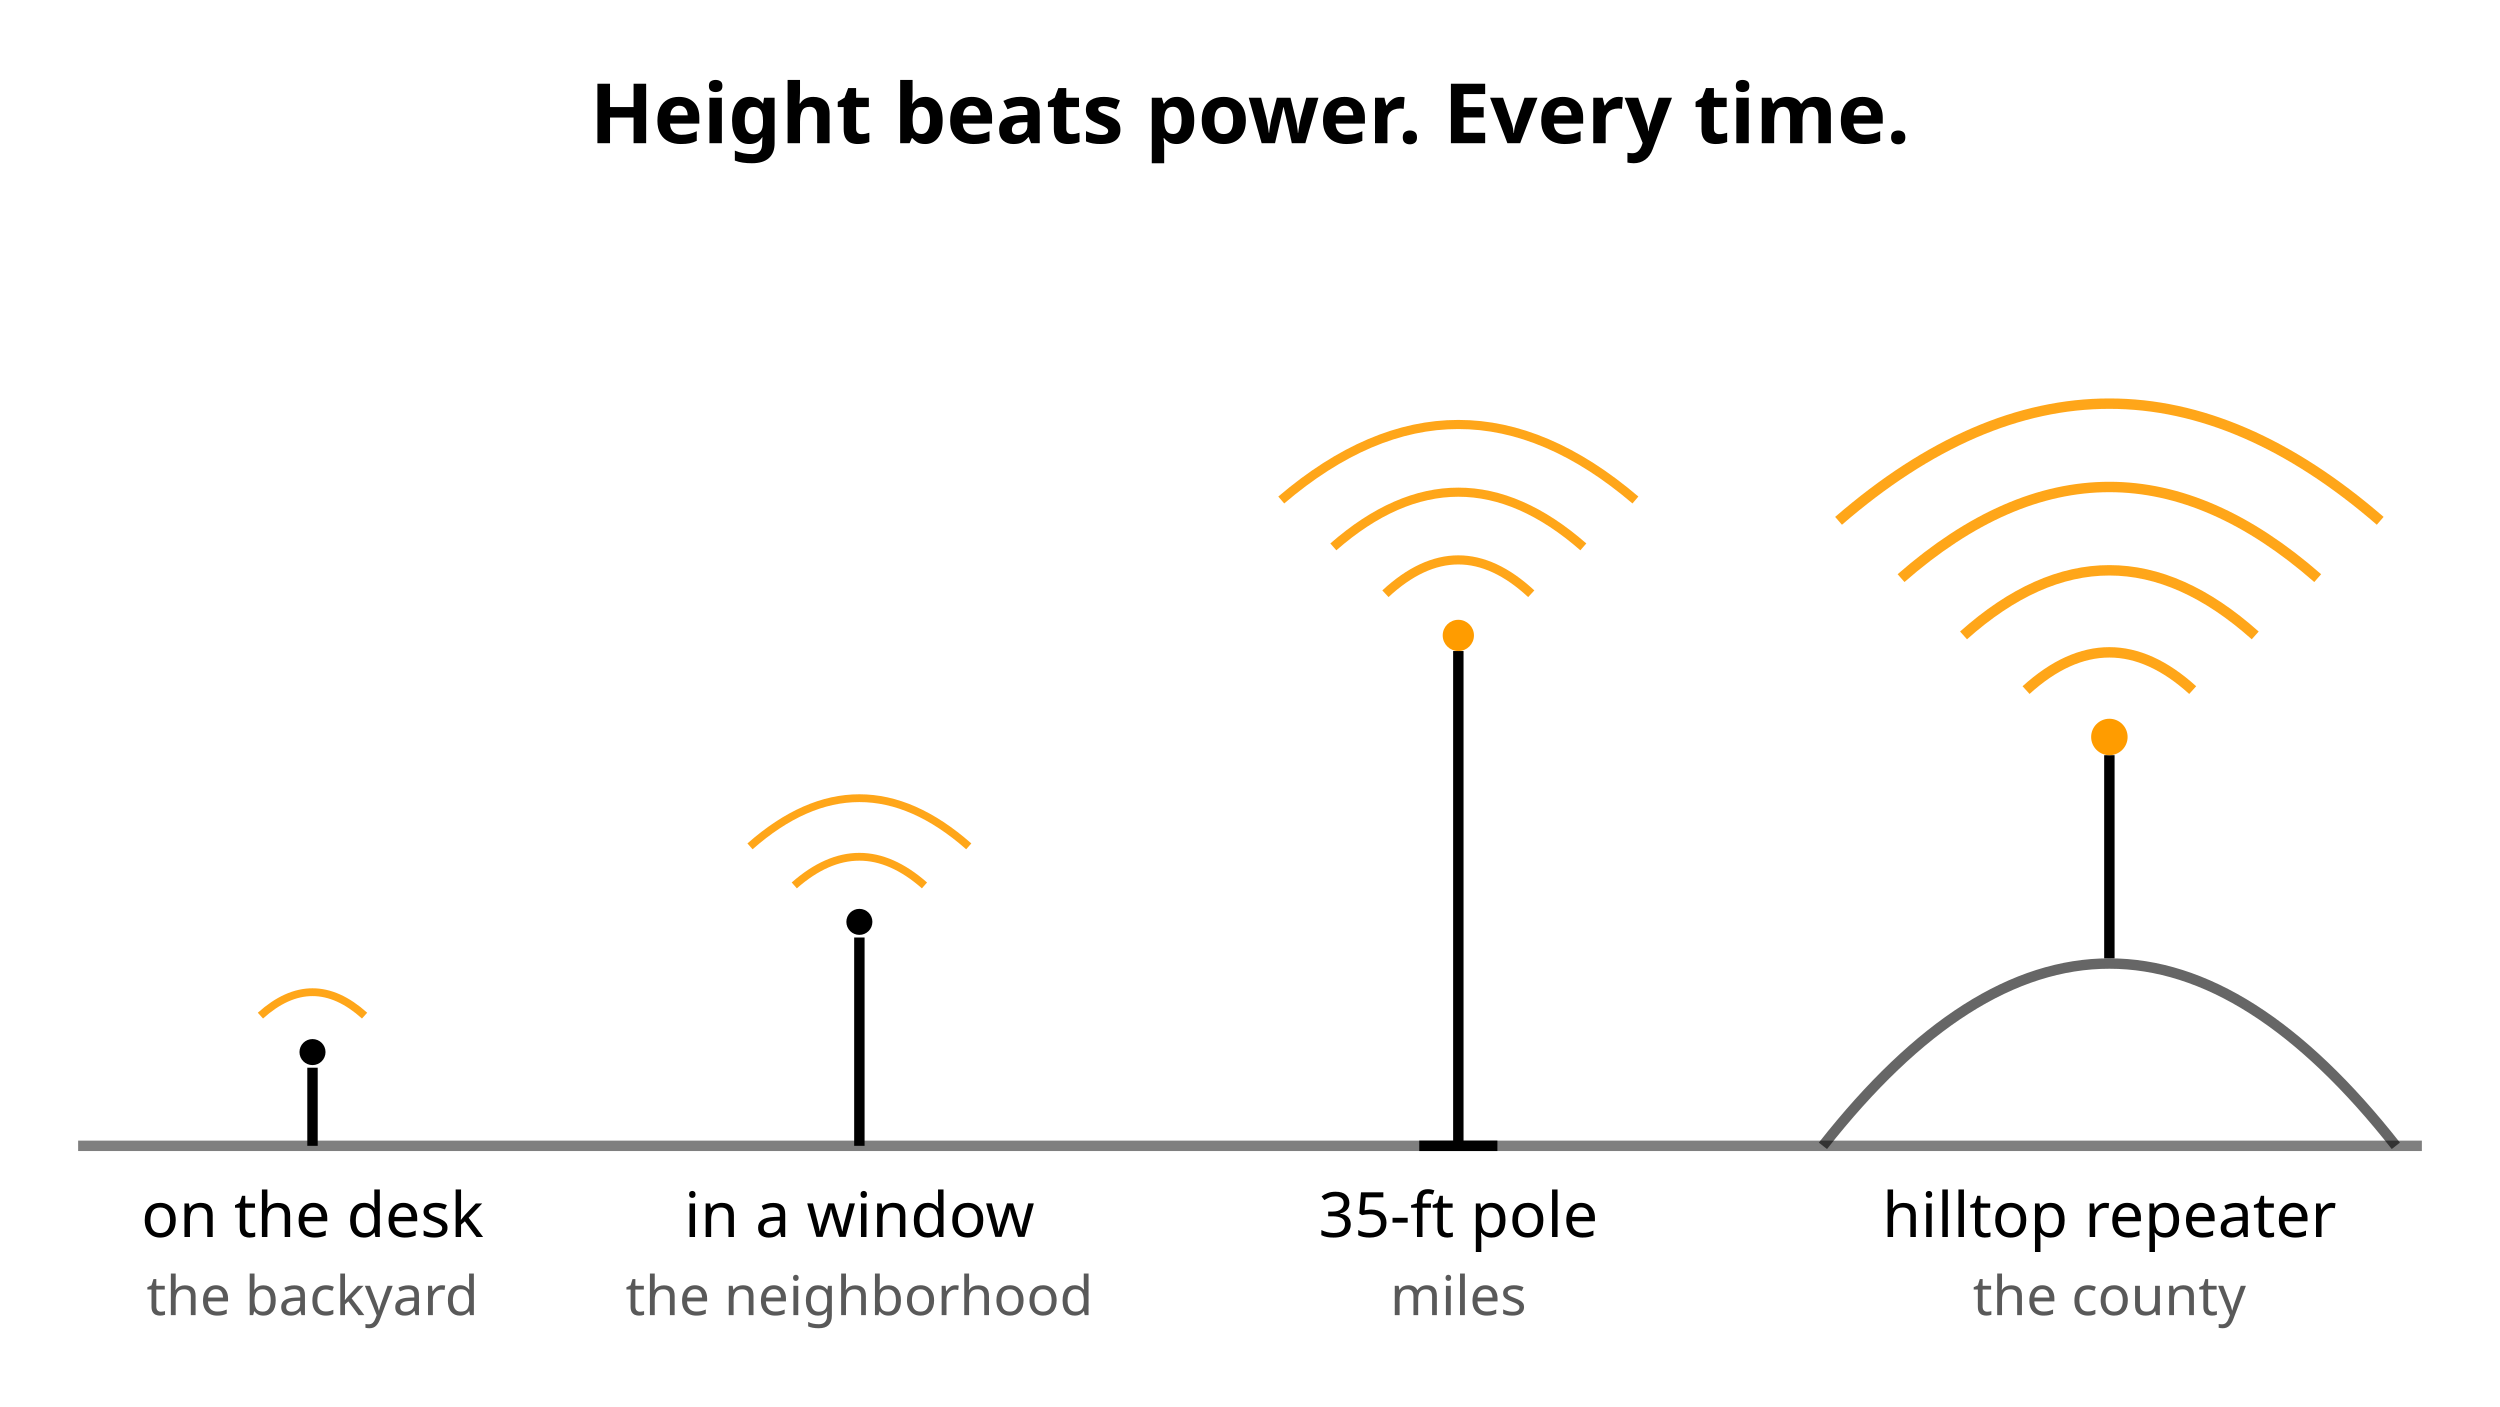
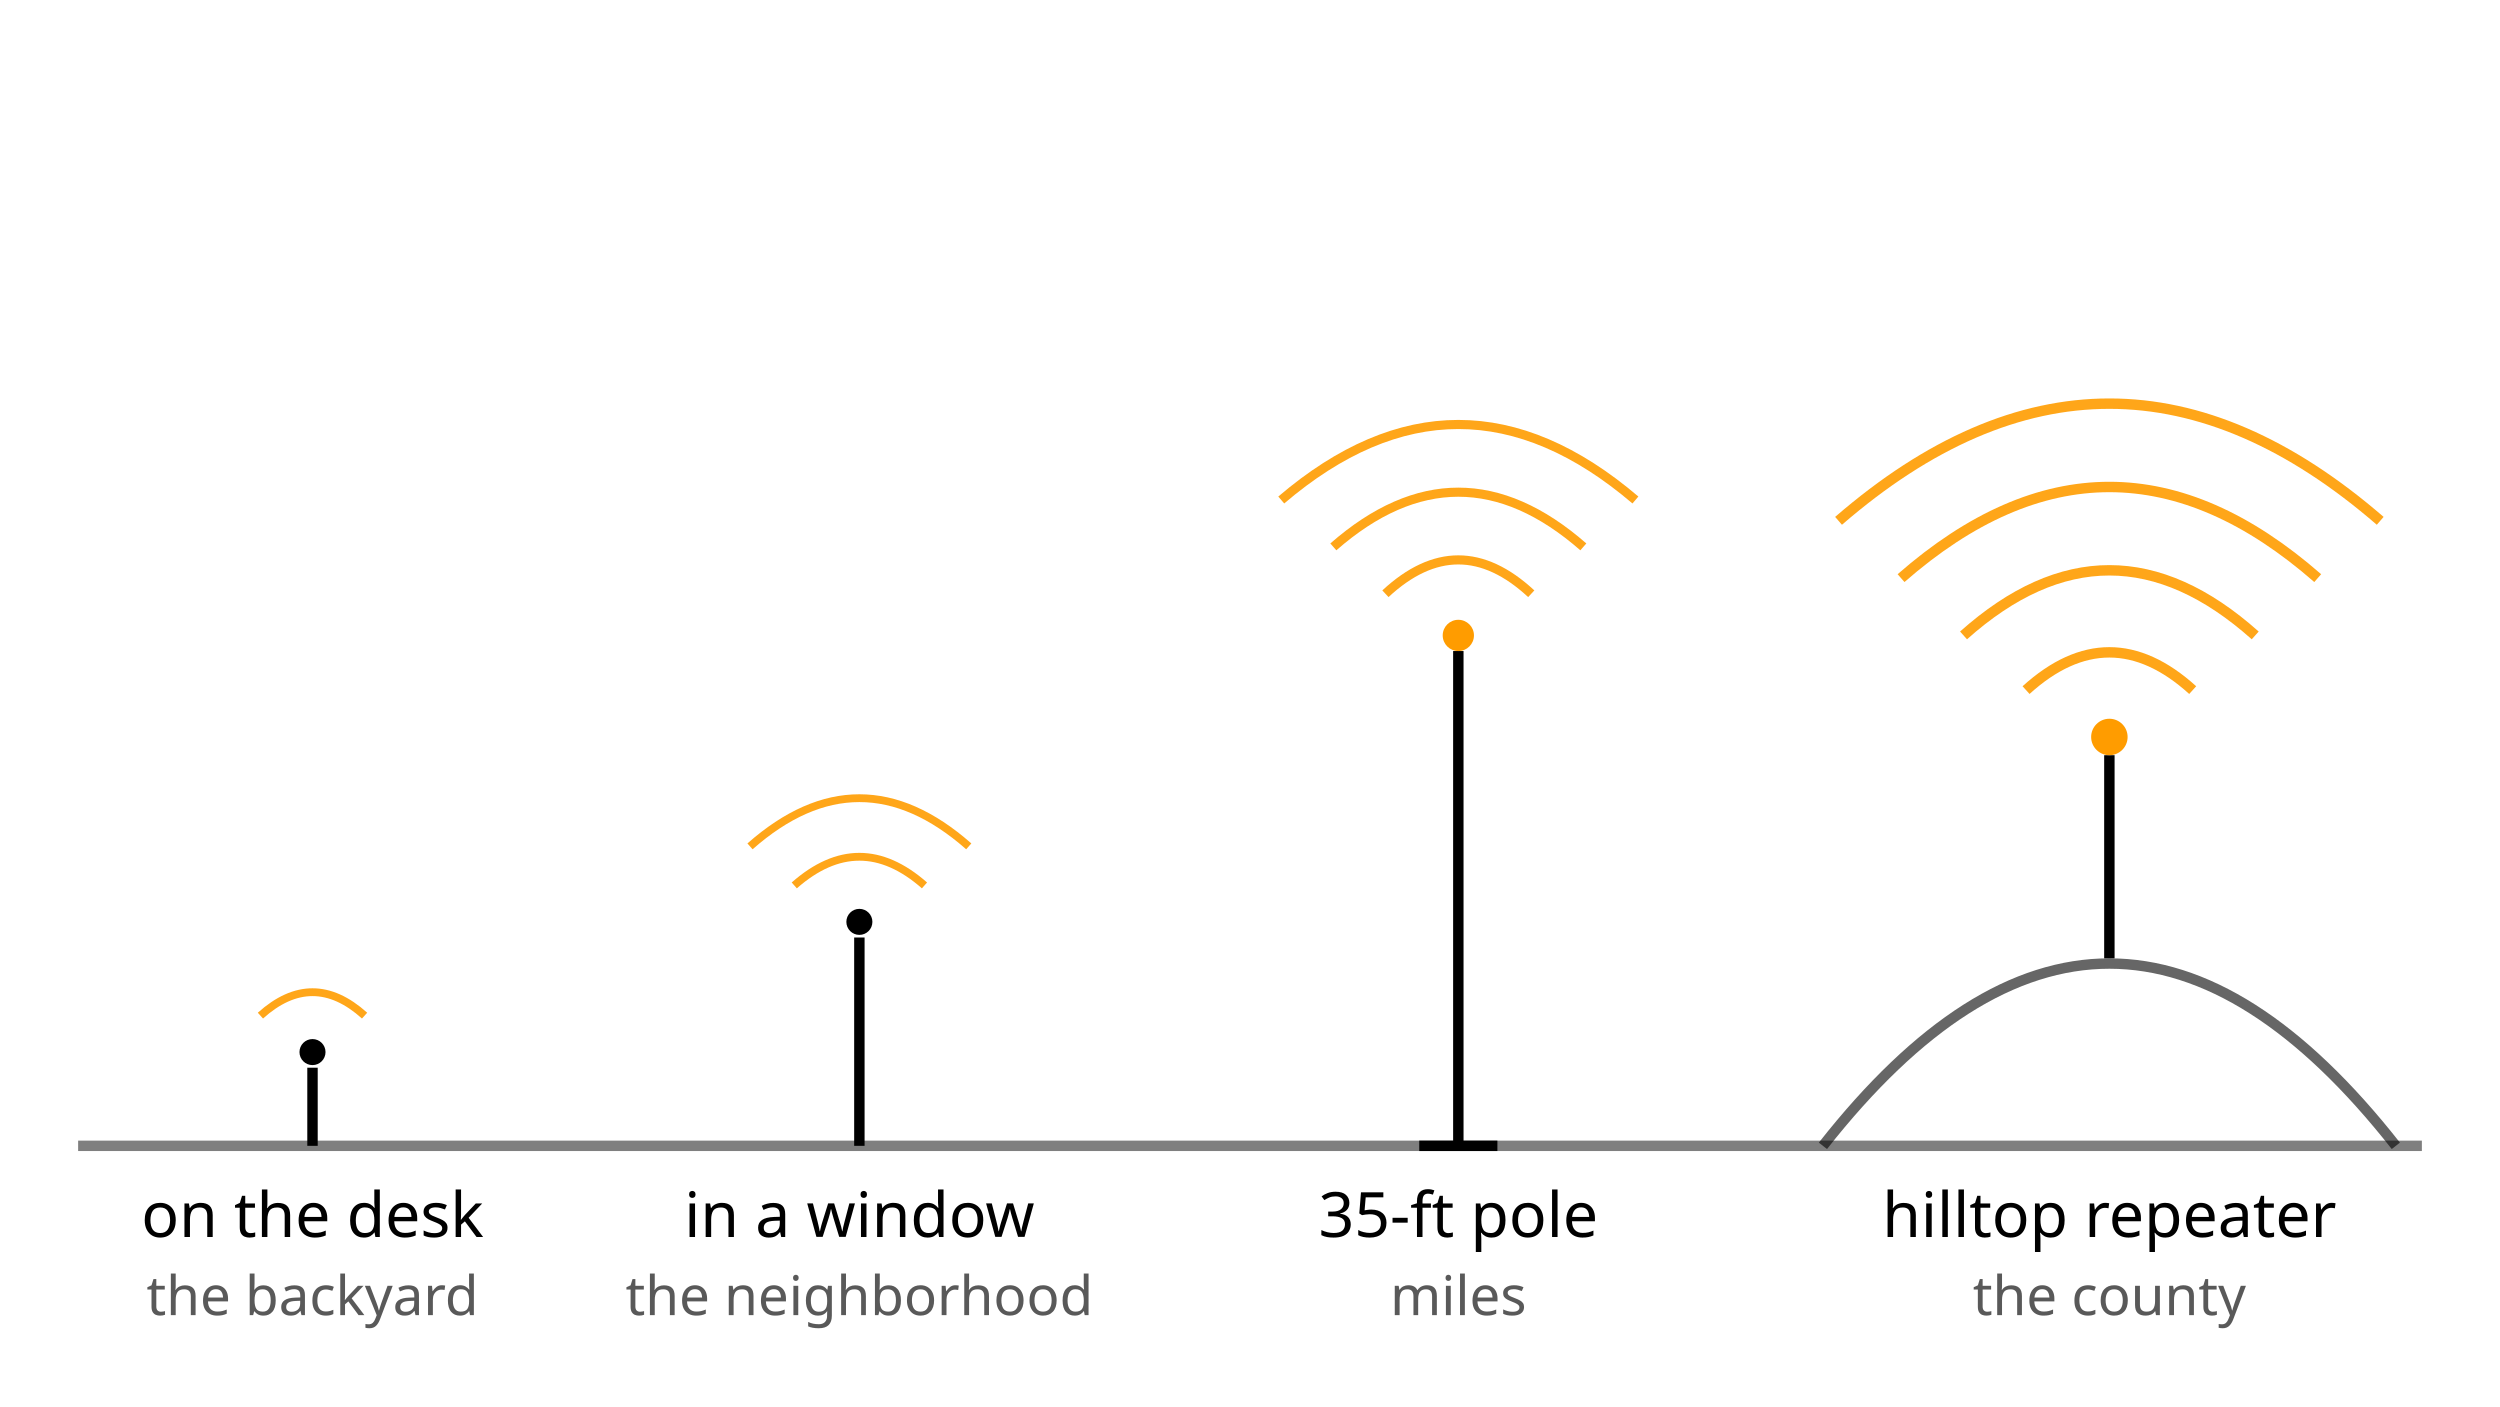
<svg xmlns="http://www.w3.org/2000/svg" viewBox="0 0 960 540" font-family="system-ui, sans-serif">
-   <text x="480" y="55" text-anchor="middle" font-size="32" fill="currentColor" font-weight="bold">Height beats power. Every time.</text>
  <line x1="30" y1="440" x2="930" y2="440" stroke="currentColor" stroke-width="4" opacity="0.5" />
  <g stroke="currentColor" stroke-width="4" fill="none">
    <line x1="120" y1="440" x2="120" y2="410" />
  </g>
  <circle cx="120" cy="404" r="5" fill="currentColor" />
-   <path d="M 100 390 Q 120 372 140 390" stroke="#FF9C00" stroke-width="3" fill="none" opacity="0.9" />
+   <path d="M 100 390 Q 120 372 140 390" stroke="var(--sd-accent, #FF9C00)" stroke-width="3" fill="none" opacity="0.9" />
  <text x="120" y="475" text-anchor="middle" font-size="24" fill="currentColor">on the desk</text>
  <text x="120" y="505" text-anchor="middle" font-size="21" fill="currentColor" opacity="0.65">the backyard</text>
  <g stroke="currentColor" stroke-width="4" fill="none">
    <line x1="330" y1="440" x2="330" y2="360" />
  </g>
  <circle cx="330" cy="354" r="5" fill="currentColor" />
-   <g stroke="#FF9C00" fill="none" opacity="0.9">
+   <g stroke="var(--sd-accent, #FF9C00)" fill="none" opacity="0.9">
    <path d="M 305 340 Q 330 318 355 340" stroke-width="3" />
    <path d="M 288 325 Q 330 288 372 325" stroke-width="3" />
  </g>
  <text x="330" y="475" text-anchor="middle" font-size="24" fill="currentColor">in a window</text>
  <text x="330" y="505" text-anchor="middle" font-size="21" fill="currentColor" opacity="0.65">the neighborhood</text>
  <g stroke="currentColor" stroke-width="4" fill="none">
    <line x1="560" y1="440" x2="560" y2="250" />
    <line x1="545" y1="440" x2="575" y2="440" />
  </g>
-   <circle cx="560" cy="244" r="6" fill="#FF9C00" />
-   <g stroke="#FF9C00" fill="none" opacity="0.9">
+   <circle cx="560" cy="244" r="6" fill="var(--sd-accent, #FF9C00)" />
+   <g stroke="var(--sd-accent, #FF9C00)" fill="none" opacity="0.9">
    <path d="M 532 228 Q 560 202 588 228" stroke-width="3.5" />
    <path d="M 512 210 Q 560 168 608 210" stroke-width="3.5" />
    <path d="M 492 192 Q 560 134 628 192" stroke-width="3.5" />
  </g>
  <text x="560" y="475" text-anchor="middle" font-size="24" fill="currentColor">35-ft pole</text>
  <text x="560" y="505" text-anchor="middle" font-size="21" fill="currentColor" opacity="0.65">miles</text>
  <path d="M 700 440 Q 810 300 920 440" stroke="currentColor" stroke-width="4" fill="none" opacity="0.6" />
  <g stroke="currentColor" stroke-width="4" fill="none">
    <line x1="810" y1="368" x2="810" y2="290" />
  </g>
-   <circle cx="810" cy="283" r="7" fill="#FF9C00" />
-   <g stroke="#FF9C00" fill="none" opacity="0.9">
+   <circle cx="810" cy="283" r="7" fill="var(--sd-accent, #FF9C00)" />
+   <g stroke="var(--sd-accent, #FF9C00)" fill="none" opacity="0.9">
    <path d="M 778 265 Q 810 236 842 265" stroke-width="4" />
    <path d="M 754 244 Q 810 194 866 244" stroke-width="4" />
    <path d="M 730 222 Q 810 152 890 222" stroke-width="4" />
    <path d="M 706 200 Q 810 110 914 200" stroke-width="4" />
  </g>
  <text x="810" y="475" text-anchor="middle" font-size="24" fill="currentColor">hilltop repeater</text>
  <text x="810" y="505" text-anchor="middle" font-size="21" fill="currentColor" opacity="0.65">the county</text>
</svg>
